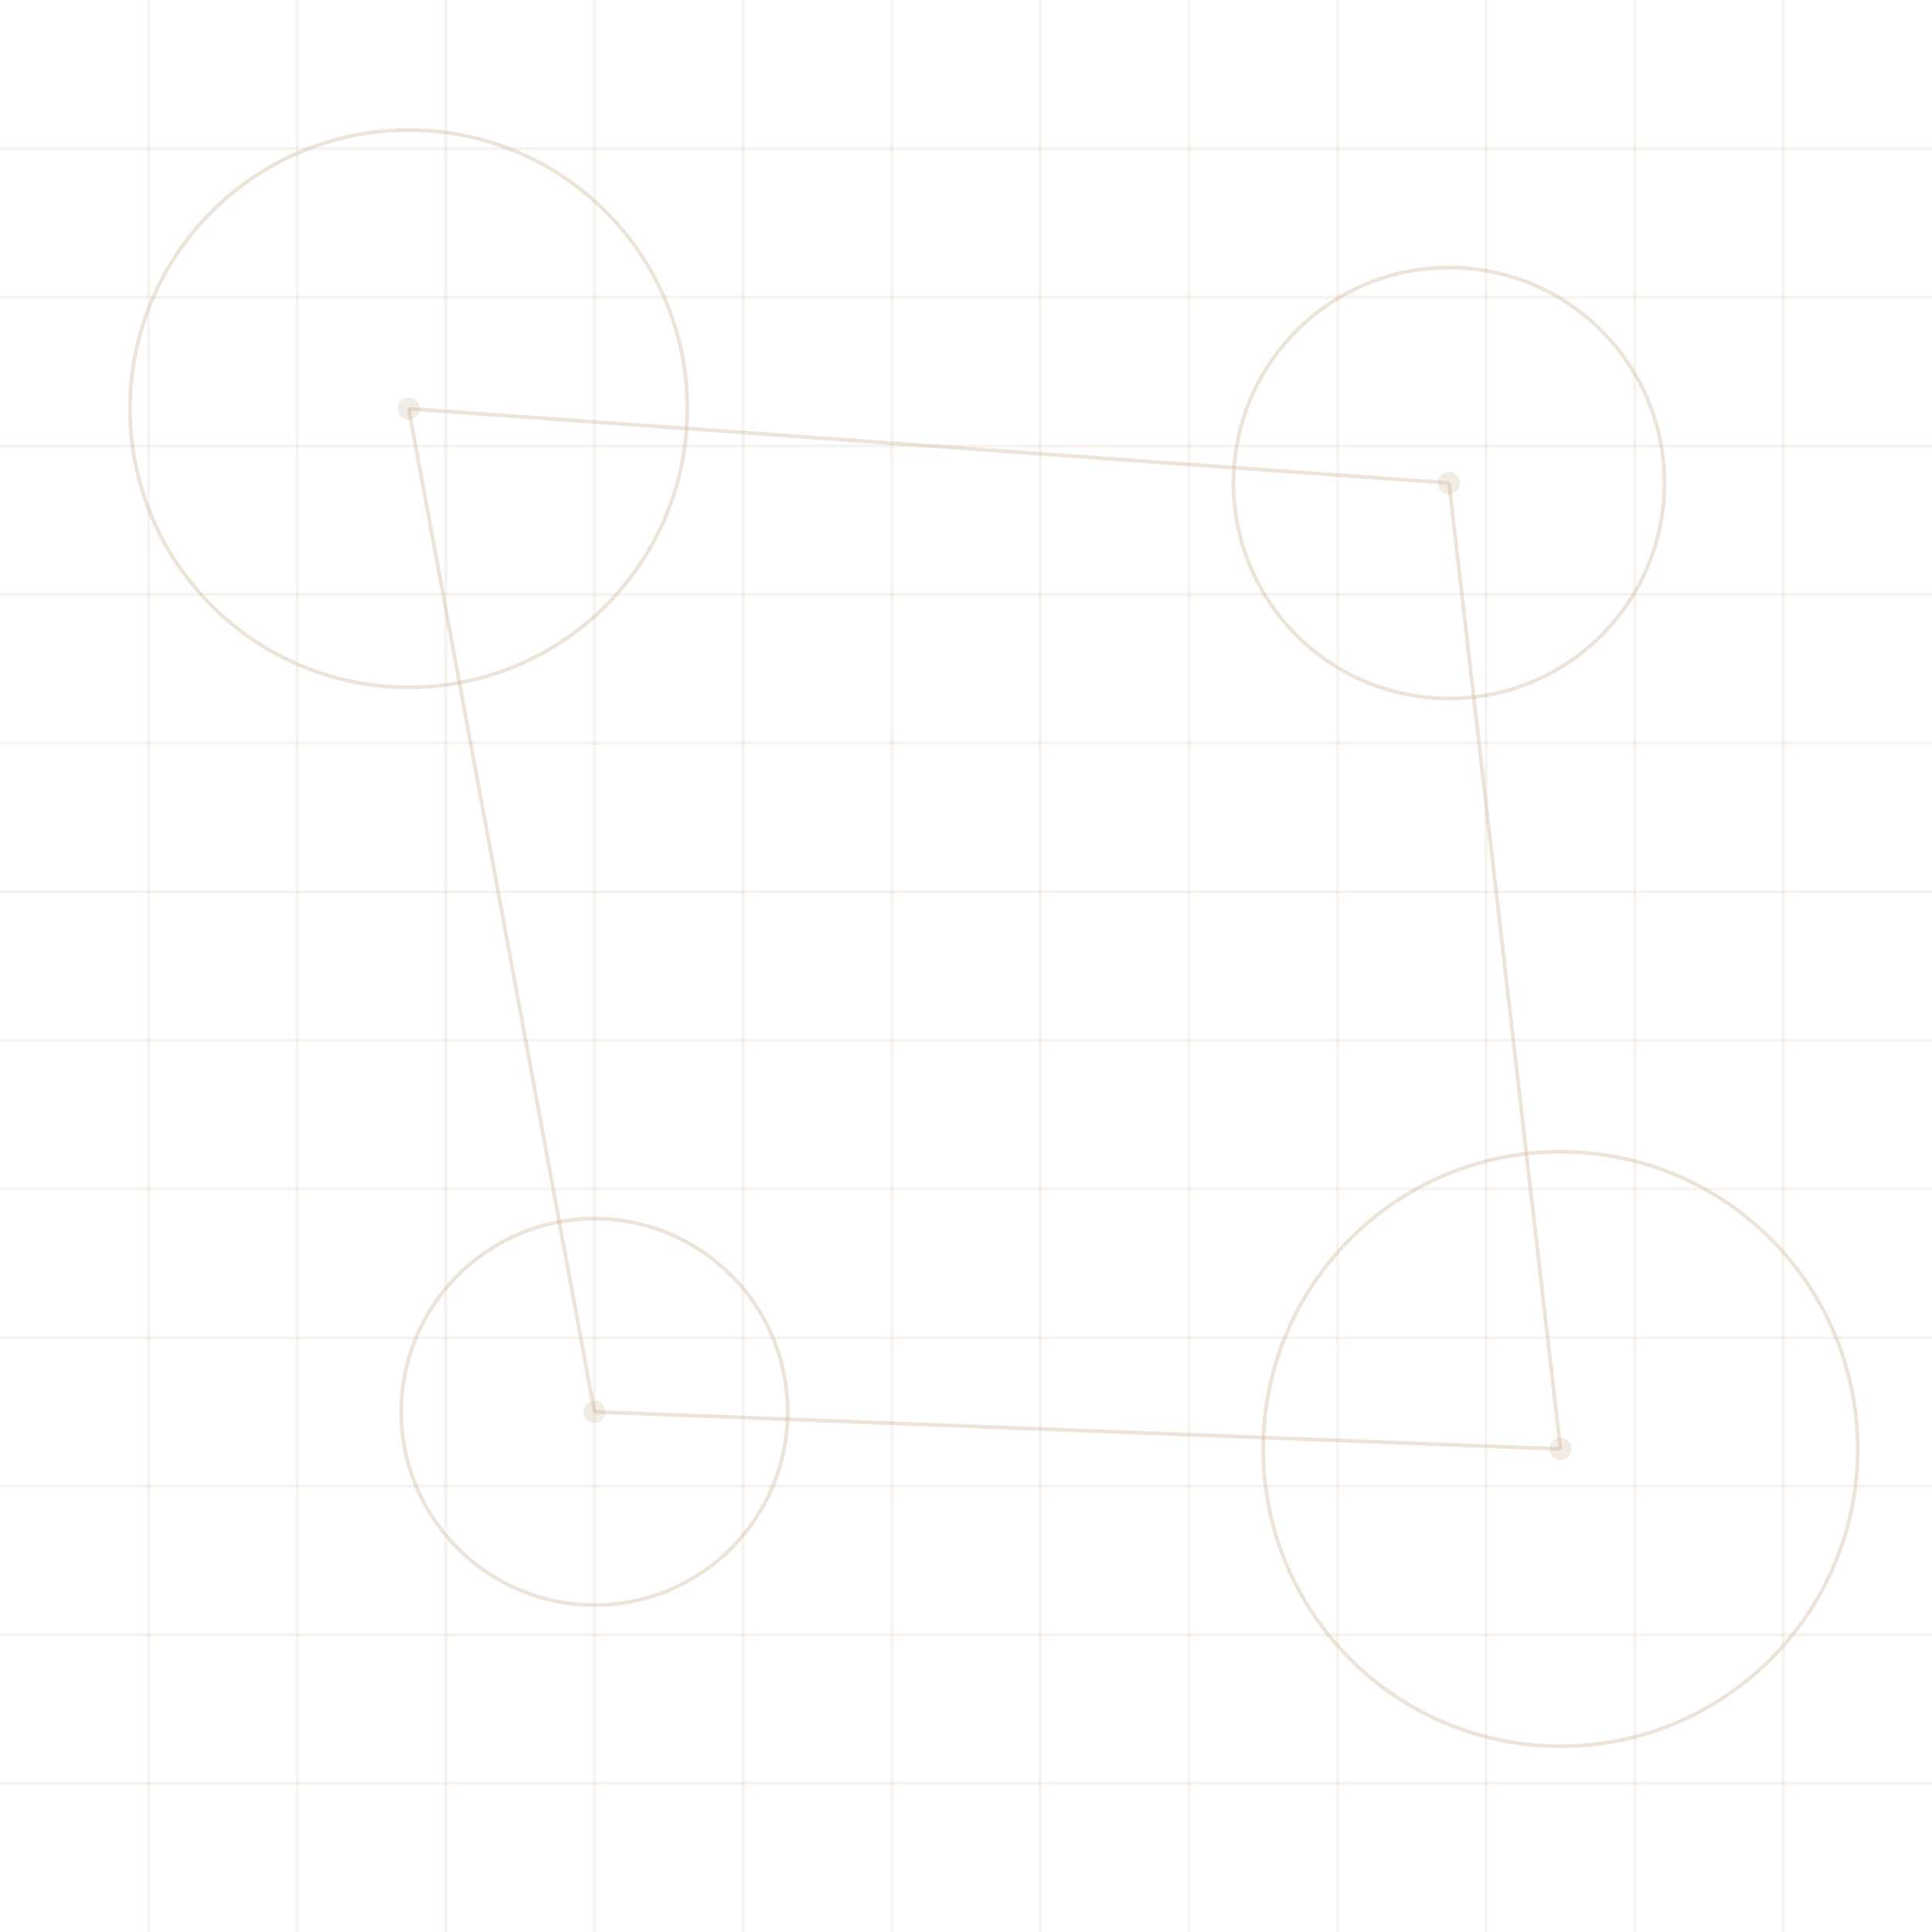
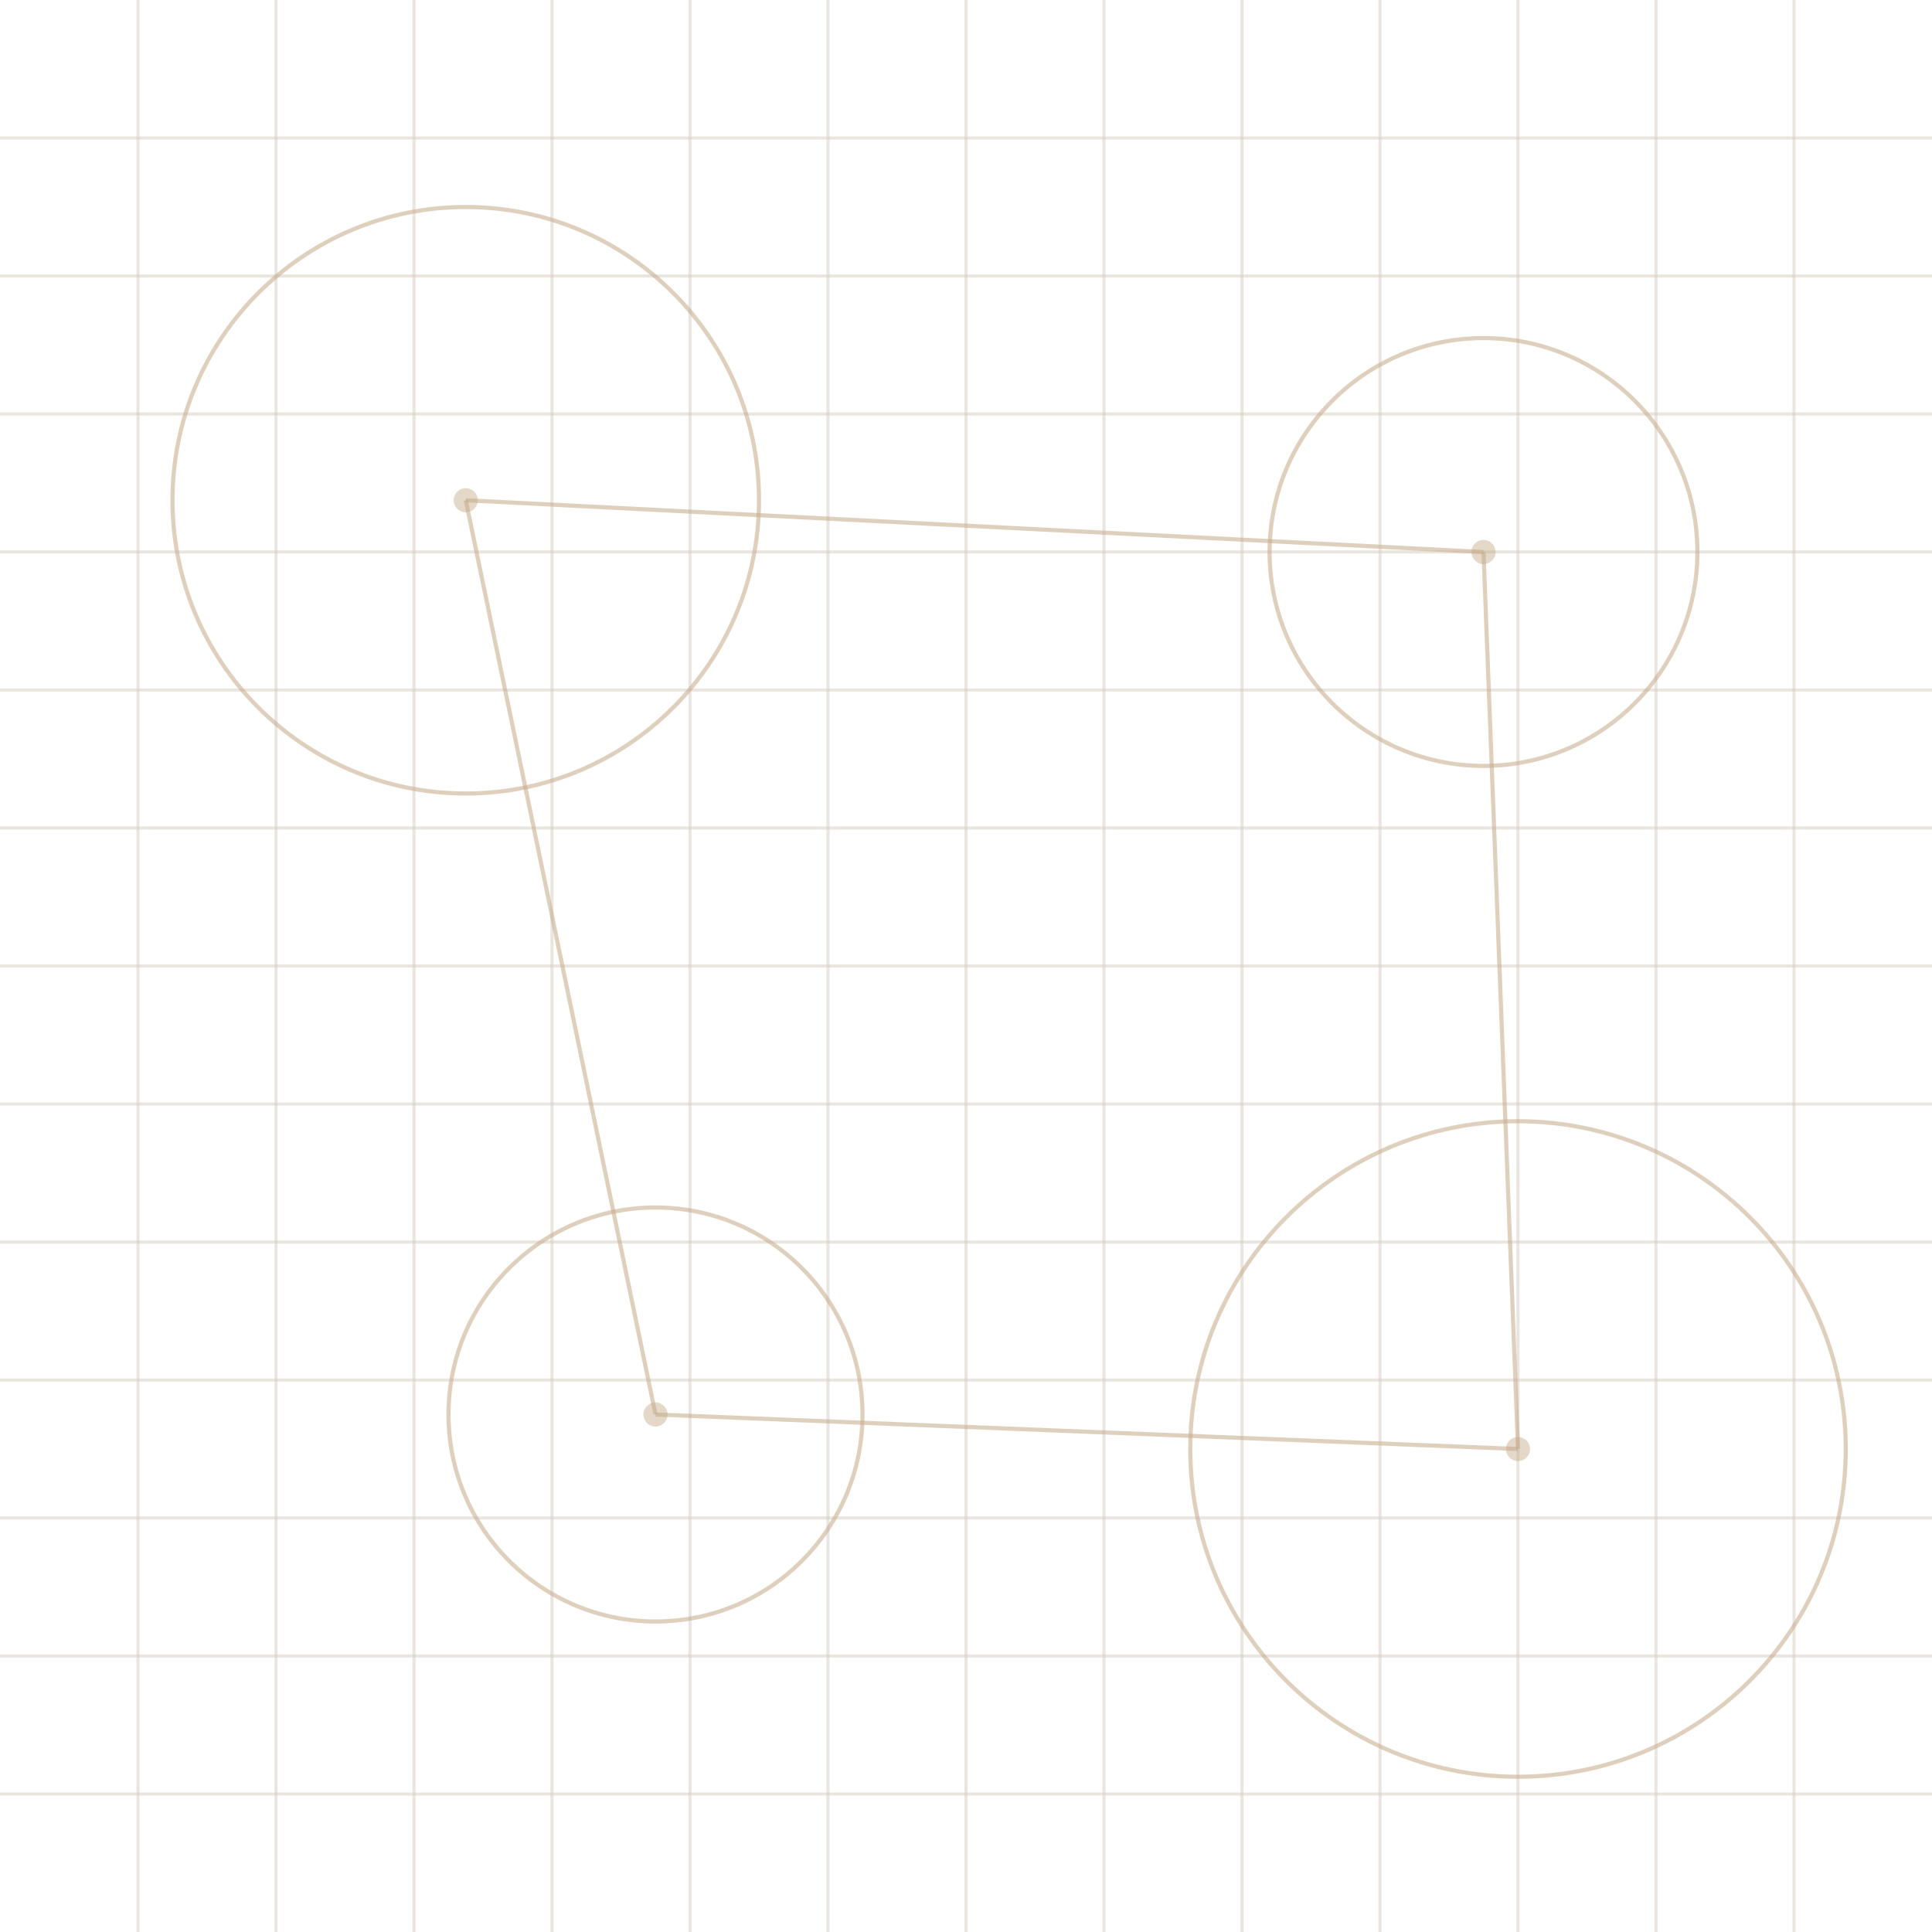
- <svg xmlns="http://www.w3.org/2000/svg" width="520" height="520" viewBox="0 0 520 520">
+ <svg xmlns="http://www.w3.org/2000/svg" width="560" height="560" viewBox="0 0 560 560">
  <defs>
    <style>
-       .l{stroke:#cdb69c;stroke-opacity:.38;fill:none;stroke-width:1}
-       .d{fill:#cdb69c;fill-opacity:.25}
-       .g{stroke:#cdb69c;stroke-opacity:.18;fill:none;stroke-width:.8}
+       .grid{stroke:#d8cfc4;stroke-opacity:.55;fill:none;stroke-width:.9}
+       .diag{stroke:#c4a989;stroke-opacity:.55;fill:none;stroke-width:1.2}
+       .dot{fill:#c4a989;fill-opacity:.45}
    </style>
  </defs>
-   <g class="g" opacity=".9">
-     <path d="M40 0V520M80 0V520M120 0V520M160 0V520M200 0V520M240 0V520M280 0V520M320 0V520M360 0V520M400 0V520M440 0V520M480 0V520" />
-     <path d="M0 40H520M0 80H520M0 120H520M0 160H520M0 200H520M0 240H520M0 280H520M0 320H520M0 360H520M0 400H520M0 440H520M0 480H520" />
+   <g class="grid">
+     <path d="M40 0V560M80 0V560M120 0V560M160 0V560M200 0V560M240 0V560M280 0V560M320 0V560M360 0V560M400 0V560M440 0V560M480 0V560M520 0V560" />
+     <path d="M0 40H560M0 80H560M0 120H560M0 160H560M0 200H560M0 240H560M0 280H560M0 320H560M0 360H560M0 400H560M0 440H560M0 480H560M0 520H560" />
  </g>
-   <g class="l">
-     <circle cx="110" cy="110" r="75" />
-     <circle cx="390" cy="130" r="58" />
-     <circle cx="420" cy="390" r="80" />
-     <circle cx="160" cy="380" r="52" />
-     <line x1="110" y1="110" x2="390" y2="130" />
-     <line x1="390" y1="130" x2="420" y2="390" />
-     <line x1="110" y1="110" x2="160" y2="380" />
-     <line x1="160" y1="380" x2="420" y2="390" />
+   <g class="diag">
+     <circle cx="135" cy="145" r="85" />
+     <circle cx="430" cy="160" r="62" />
+     <circle cx="440" cy="420" r="95" />
+     <circle cx="190" cy="410" r="60" />
+     <line x1="135" y1="145" x2="430" y2="160" />
+     <line x1="430" y1="160" x2="440" y2="420" />
+     <line x1="135" y1="145" x2="190" y2="410" />
+     <line x1="190" y1="410" x2="440" y2="420" />
  </g>
-   <circle class="d" cx="110" cy="110" r="3" />
-   <circle class="d" cx="390" cy="130" r="3" />
-   <circle class="d" cx="420" cy="390" r="3" />
-   <circle class="d" cx="160" cy="380" r="3" />
+   <circle class="dot" cx="135" cy="145" r="3.5" />
+   <circle class="dot" cx="430" cy="160" r="3.5" />
+   <circle class="dot" cx="440" cy="420" r="3.5" />
+   <circle class="dot" cx="190" cy="410" r="3.5" />
</svg>
